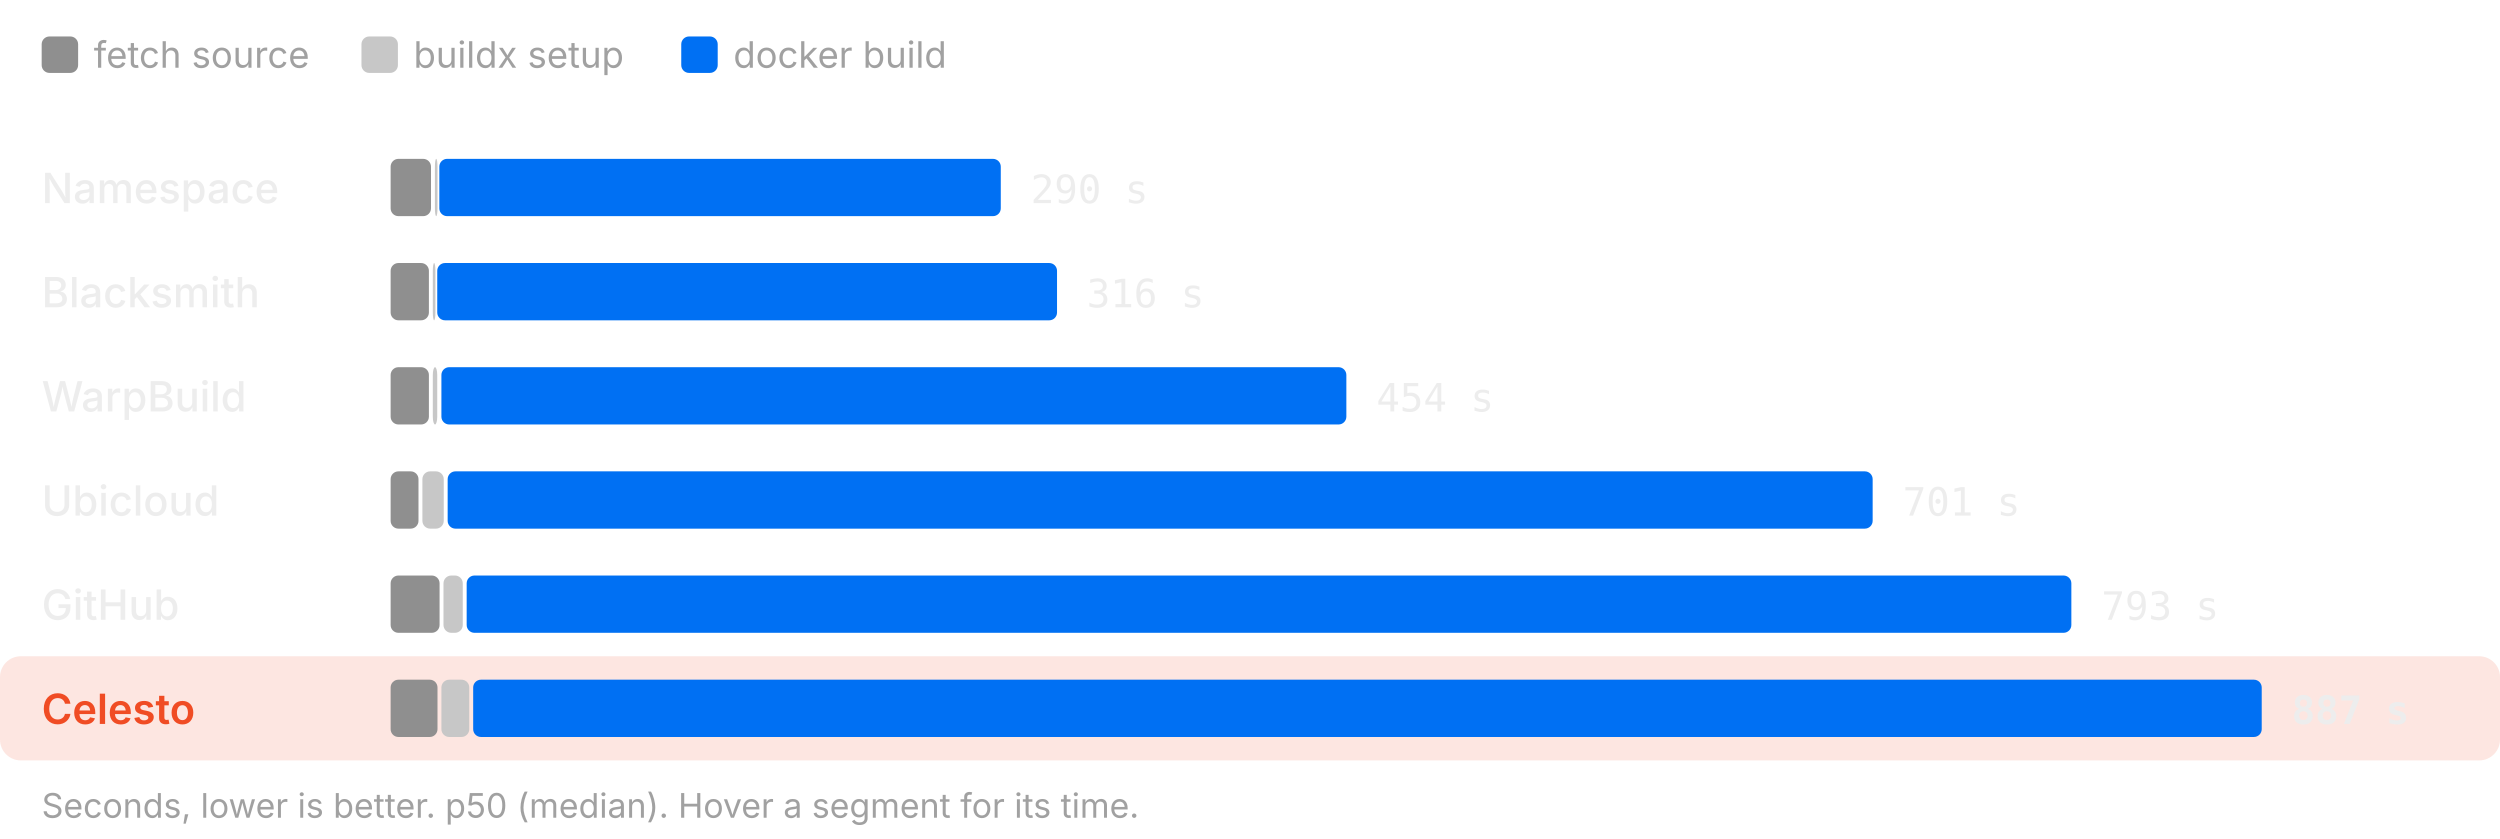
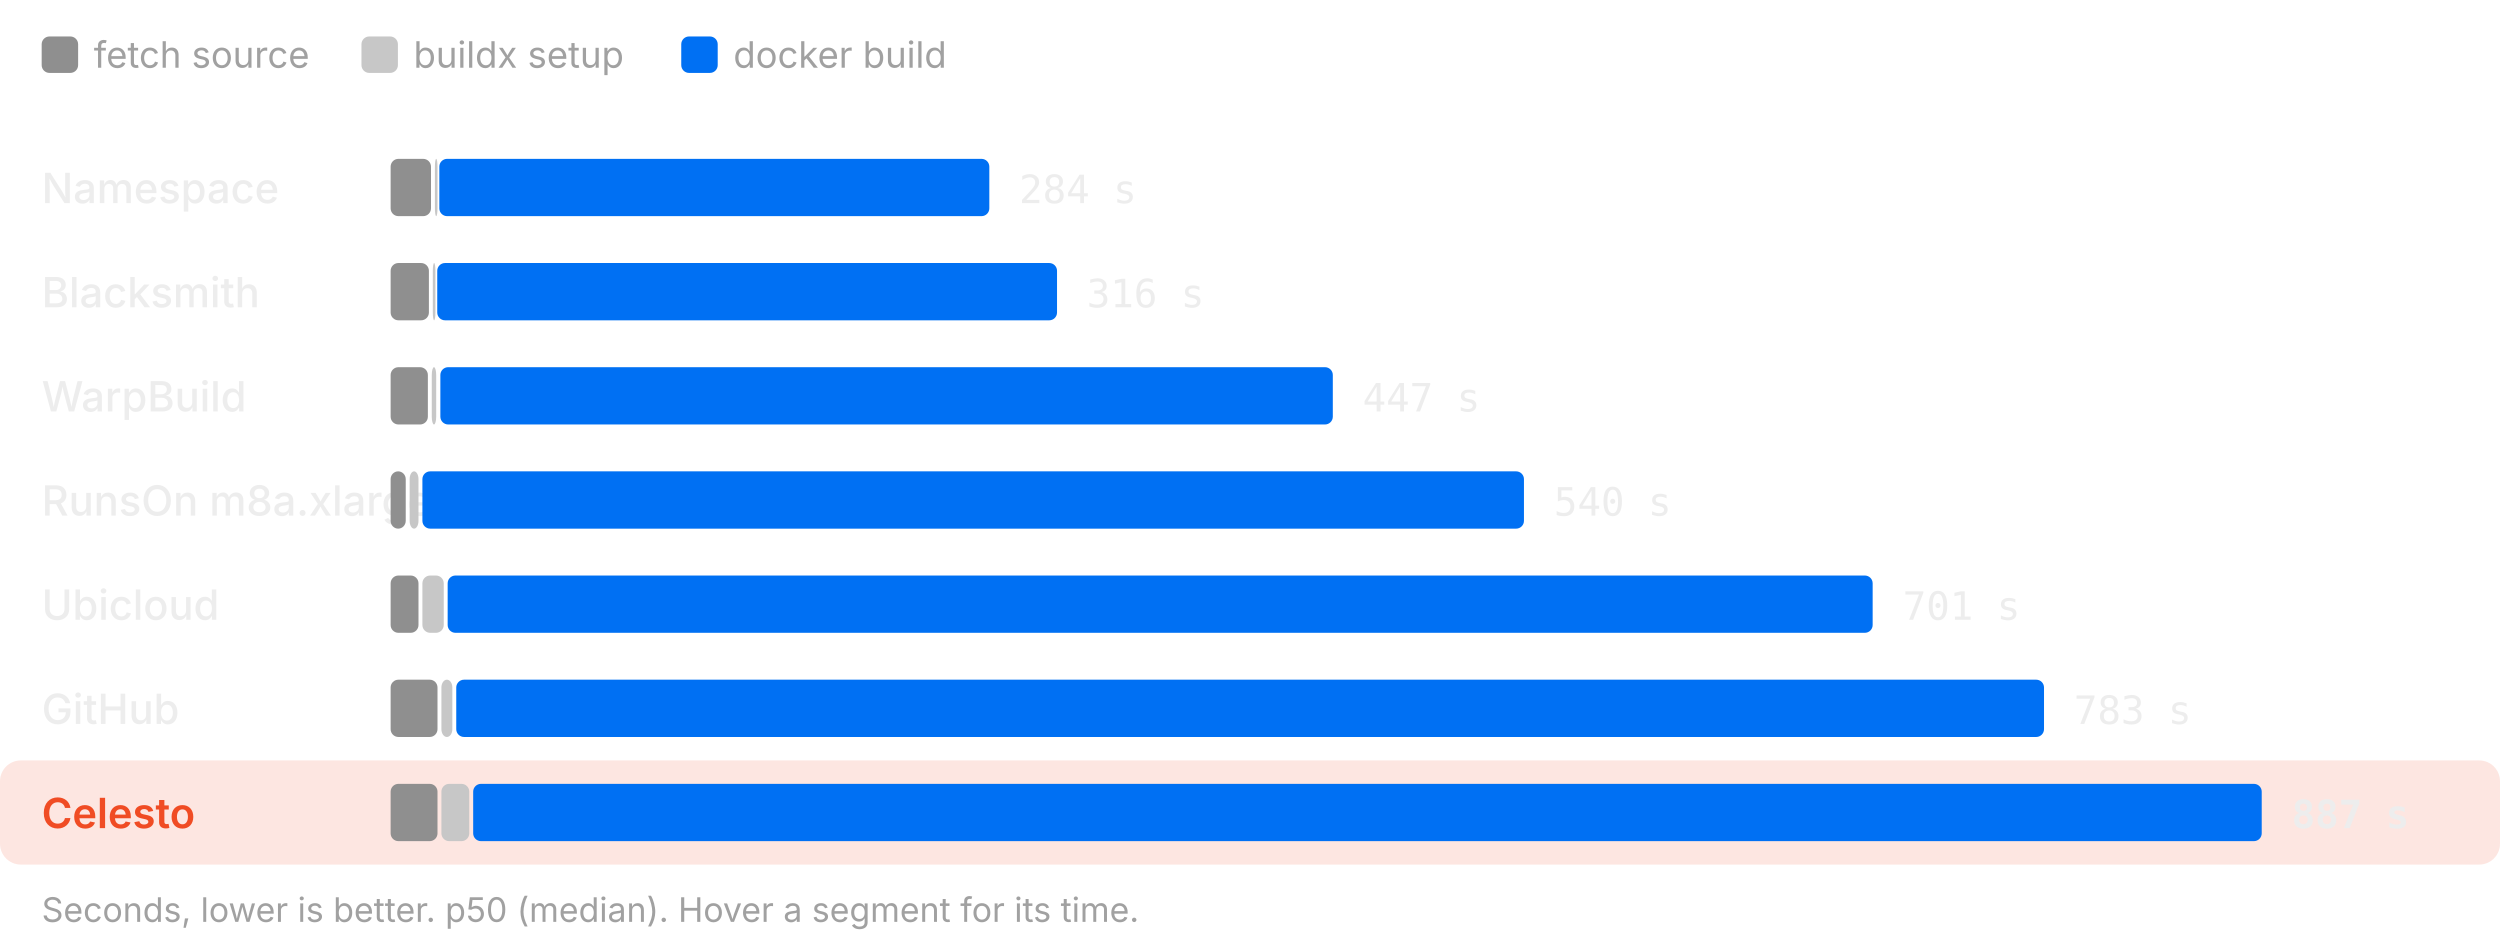
- <svg xmlns="http://www.w3.org/2000/svg" viewBox="0 0 960 322" font-family="Geist,Inter,-apple-system,BlinkMacSystemFont,Segoe UI,sans-serif">
+ <svg xmlns="http://www.w3.org/2000/svg" viewBox="0 0 960 362" font-family="Geist,Inter,-apple-system,BlinkMacSystemFont,Segoe UI,sans-serif">
  <style>.t{fill:#ededed}.m{fill:#a1a1a1}.hl{fill:#F04C24;fill-opacity:.14}.n{fill:#8f8f8f;fill-opacity:.16}</style>
  <rect x="16" y="14" width="14" height="14" rx="3" fill="#8f8f8f" />
  <text x="36" y="26" font-size="14" class="m">fetch source</text>
  <rect x="138.8" y="14" width="14" height="14" rx="3" fill="#c7c7c7" />
  <text x="158.8" y="26" font-size="14" class="m">buildx setup</text>
  <rect x="261.6" y="14" width="14" height="14" rx="3" fill="#0070f3" />
  <text x="281.6" y="26" font-size="14" class="m">docker build</text>
  <text x="16" y="78" font-size="16" font-weight="500" class="t">Namespace</text>
  <rect x="150.0" y="61" width="15.5" height="22" rx="3" fill="#8f8f8f" />
  <rect x="167.0" y="61" width="1.0" height="22" rx="3" fill="#c7c7c7" />
-   <rect x="168.7" y="61" width="215.6" height="22" rx="3" fill="#0070f3" />
-   <text x="395.806" y="78" font-size="15" font-weight="400" font-family="Geist Mono,SFMono-Regular,Menlo,Consolas,monospace" class="t">290 s</text>
+   <rect x="168.7" y="61" width="211.2" height="22" rx="3" fill="#0070f3" />
+   <text x="391.342" y="78" font-size="15" font-weight="400" font-family="Geist Mono,SFMono-Regular,Menlo,Consolas,monospace" class="t">284 s</text>
  <text x="16" y="118" font-size="16" font-weight="500" class="t">Blacksmith</text>
  <rect x="150.0" y="101" width="14.7" height="22" rx="3" fill="#8f8f8f" />
  <rect x="166.2" y="101" width="1.0" height="22" rx="3" fill="#c7c7c7" />
  <rect x="167.9" y="101" width="238.0" height="22" rx="3" fill="#0070f3" />
  <text x="417.317" y="118" font-size="15" font-weight="400" font-family="Geist Mono,SFMono-Regular,Menlo,Consolas,monospace" class="t">316 s</text>
  <text x="16" y="158" font-size="16" font-weight="500" class="t">WarpBuild</text>
-   <rect x="150.0" y="141" width="14.7" height="22" rx="3" fill="#8f8f8f" />
-   <rect x="166.2" y="141" width="1.7" height="22" rx="3" fill="#c7c7c7" />
-   <rect x="169.5" y="141" width="347.5" height="22" rx="3" fill="#0070f3" />
-   <text x="528.523" y="158" font-size="15" font-weight="400" font-family="Geist Mono,SFMono-Regular,Menlo,Consolas,monospace" class="t">454 s</text>
-   <text x="16" y="198" font-size="16" font-weight="500" class="t">Ubicloud</text>
-   <rect x="150.0" y="181" width="10.7" height="22" rx="3" fill="#8f8f8f" />
-   <rect x="162.2" y="181" width="8.2" height="22" rx="3" fill="#c7c7c7" />
-   <rect x="171.9" y="181" width="547.2" height="22" rx="3" fill="#0070f3" />
-   <text x="730.643" y="198" font-size="15" font-weight="400" font-family="Geist Mono,SFMono-Regular,Menlo,Consolas,monospace" class="t">701 s</text>
-   <text x="16" y="238" font-size="16" font-weight="500" class="t">GitHub</text>
-   <rect x="150.0" y="221" width="18.8" height="22" rx="3" fill="#8f8f8f" />
-   <rect x="170.3" y="221" width="7.4" height="22" rx="3" fill="#c7c7c7" />
-   <rect x="179.2" y="221" width="616.2" height="22" rx="3" fill="#0070f3" />
-   <text x="806.945" y="238" font-size="15" font-weight="400" font-family="Geist Mono,SFMono-Regular,Menlo,Consolas,monospace" class="t">793 s</text>
-   <rect x="0" y="252" width="960" height="40" rx="8" class="hl" />
-   <text x="16" y="278" font-size="16" font-weight="600" fill="#F04C24">Celesto</text>
+   <rect x="150.0" y="141" width="14.3" height="22" rx="3" fill="#8f8f8f" />
+   <rect x="165.8" y="141" width="1.7" height="22" rx="3" fill="#c7c7c7" />
+   <rect x="169.1" y="141" width="342.7" height="22" rx="3" fill="#0070f3" />
+   <text x="523.247" y="158" font-size="15" font-weight="400" font-family="Geist Mono,SFMono-Regular,Menlo,Consolas,monospace" class="t">447 s</text>
+   <text x="16" y="198" font-size="16" font-weight="500" class="t">RunsOn m8a.xlarge</text>
+   <rect x="150.0" y="181" width="5.8" height="22" rx="3" fill="#8f8f8f" />
+   <rect x="157.3" y="181" width="3.4" height="22" rx="3" fill="#c7c7c7" />
+   <rect x="162.2" y="181" width="423.0" height="22" rx="3" fill="#0070f3" />
+   <text x="596.708" y="198" font-size="15" font-weight="400" font-family="Geist Mono,SFMono-Regular,Menlo,Consolas,monospace" class="t">540 s</text>
+   <text x="16" y="238" font-size="16" font-weight="500" class="t">Ubicloud</text>
+   <rect x="150.0" y="221" width="10.7" height="22" rx="3" fill="#8f8f8f" />
+   <rect x="162.2" y="221" width="8.2" height="22" rx="3" fill="#c7c7c7" />
+   <rect x="171.9" y="221" width="547.2" height="22" rx="3" fill="#0070f3" />
+   <text x="730.643" y="238" font-size="15" font-weight="400" font-family="Geist Mono,SFMono-Regular,Menlo,Consolas,monospace" class="t">701 s</text>
+   <text x="16" y="278" font-size="16" font-weight="500" class="t">GitHub</text>
  <rect x="150.0" y="261" width="18.0" height="22" rx="3" fill="#8f8f8f" />
-   <rect x="169.5" y="261" width="10.7" height="22" rx="3" fill="#c7c7c7" />
-   <rect x="181.7" y="261" width="686.8" height="22" rx="3" fill="#0070f3" />
-   <text x="880" y="278" font-size="15" font-weight="600" font-family="Geist Mono,SFMono-Regular,Menlo,Consolas,monospace" class="t">887 s</text>
-   <text x="16" y="314" font-size="13" class="m">Seconds, lower is better. p50 (median). Hover a segment for its time.</text>
+   <rect x="169.5" y="261" width="4.2" height="22" rx="3" fill="#c7c7c7" />
+   <rect x="175.2" y="261" width="609.7" height="22" rx="3" fill="#0070f3" />
+   <text x="796.392" y="278" font-size="15" font-weight="400" font-family="Geist Mono,SFMono-Regular,Menlo,Consolas,monospace" class="t">783 s</text>
+   <rect x="0" y="292" width="960" height="40" rx="8" class="hl" />
+   <text x="16" y="318" font-size="16" font-weight="600" fill="#F04C24">Celesto</text>
+   <rect x="150.0" y="301" width="18.0" height="22" rx="3" fill="#8f8f8f" />
+   <rect x="169.5" y="301" width="10.7" height="22" rx="3" fill="#c7c7c7" />
+   <rect x="181.7" y="301" width="686.8" height="22" rx="3" fill="#0070f3" />
+   <text x="880" y="318" font-size="15" font-weight="600" font-family="Geist Mono,SFMono-Regular,Menlo,Consolas,monospace" class="t">887 s</text>
+   <text x="16" y="354" font-size="13" class="m">Seconds, lower is better. p50 (median). Hover a segment for its time.</text>
</svg>
